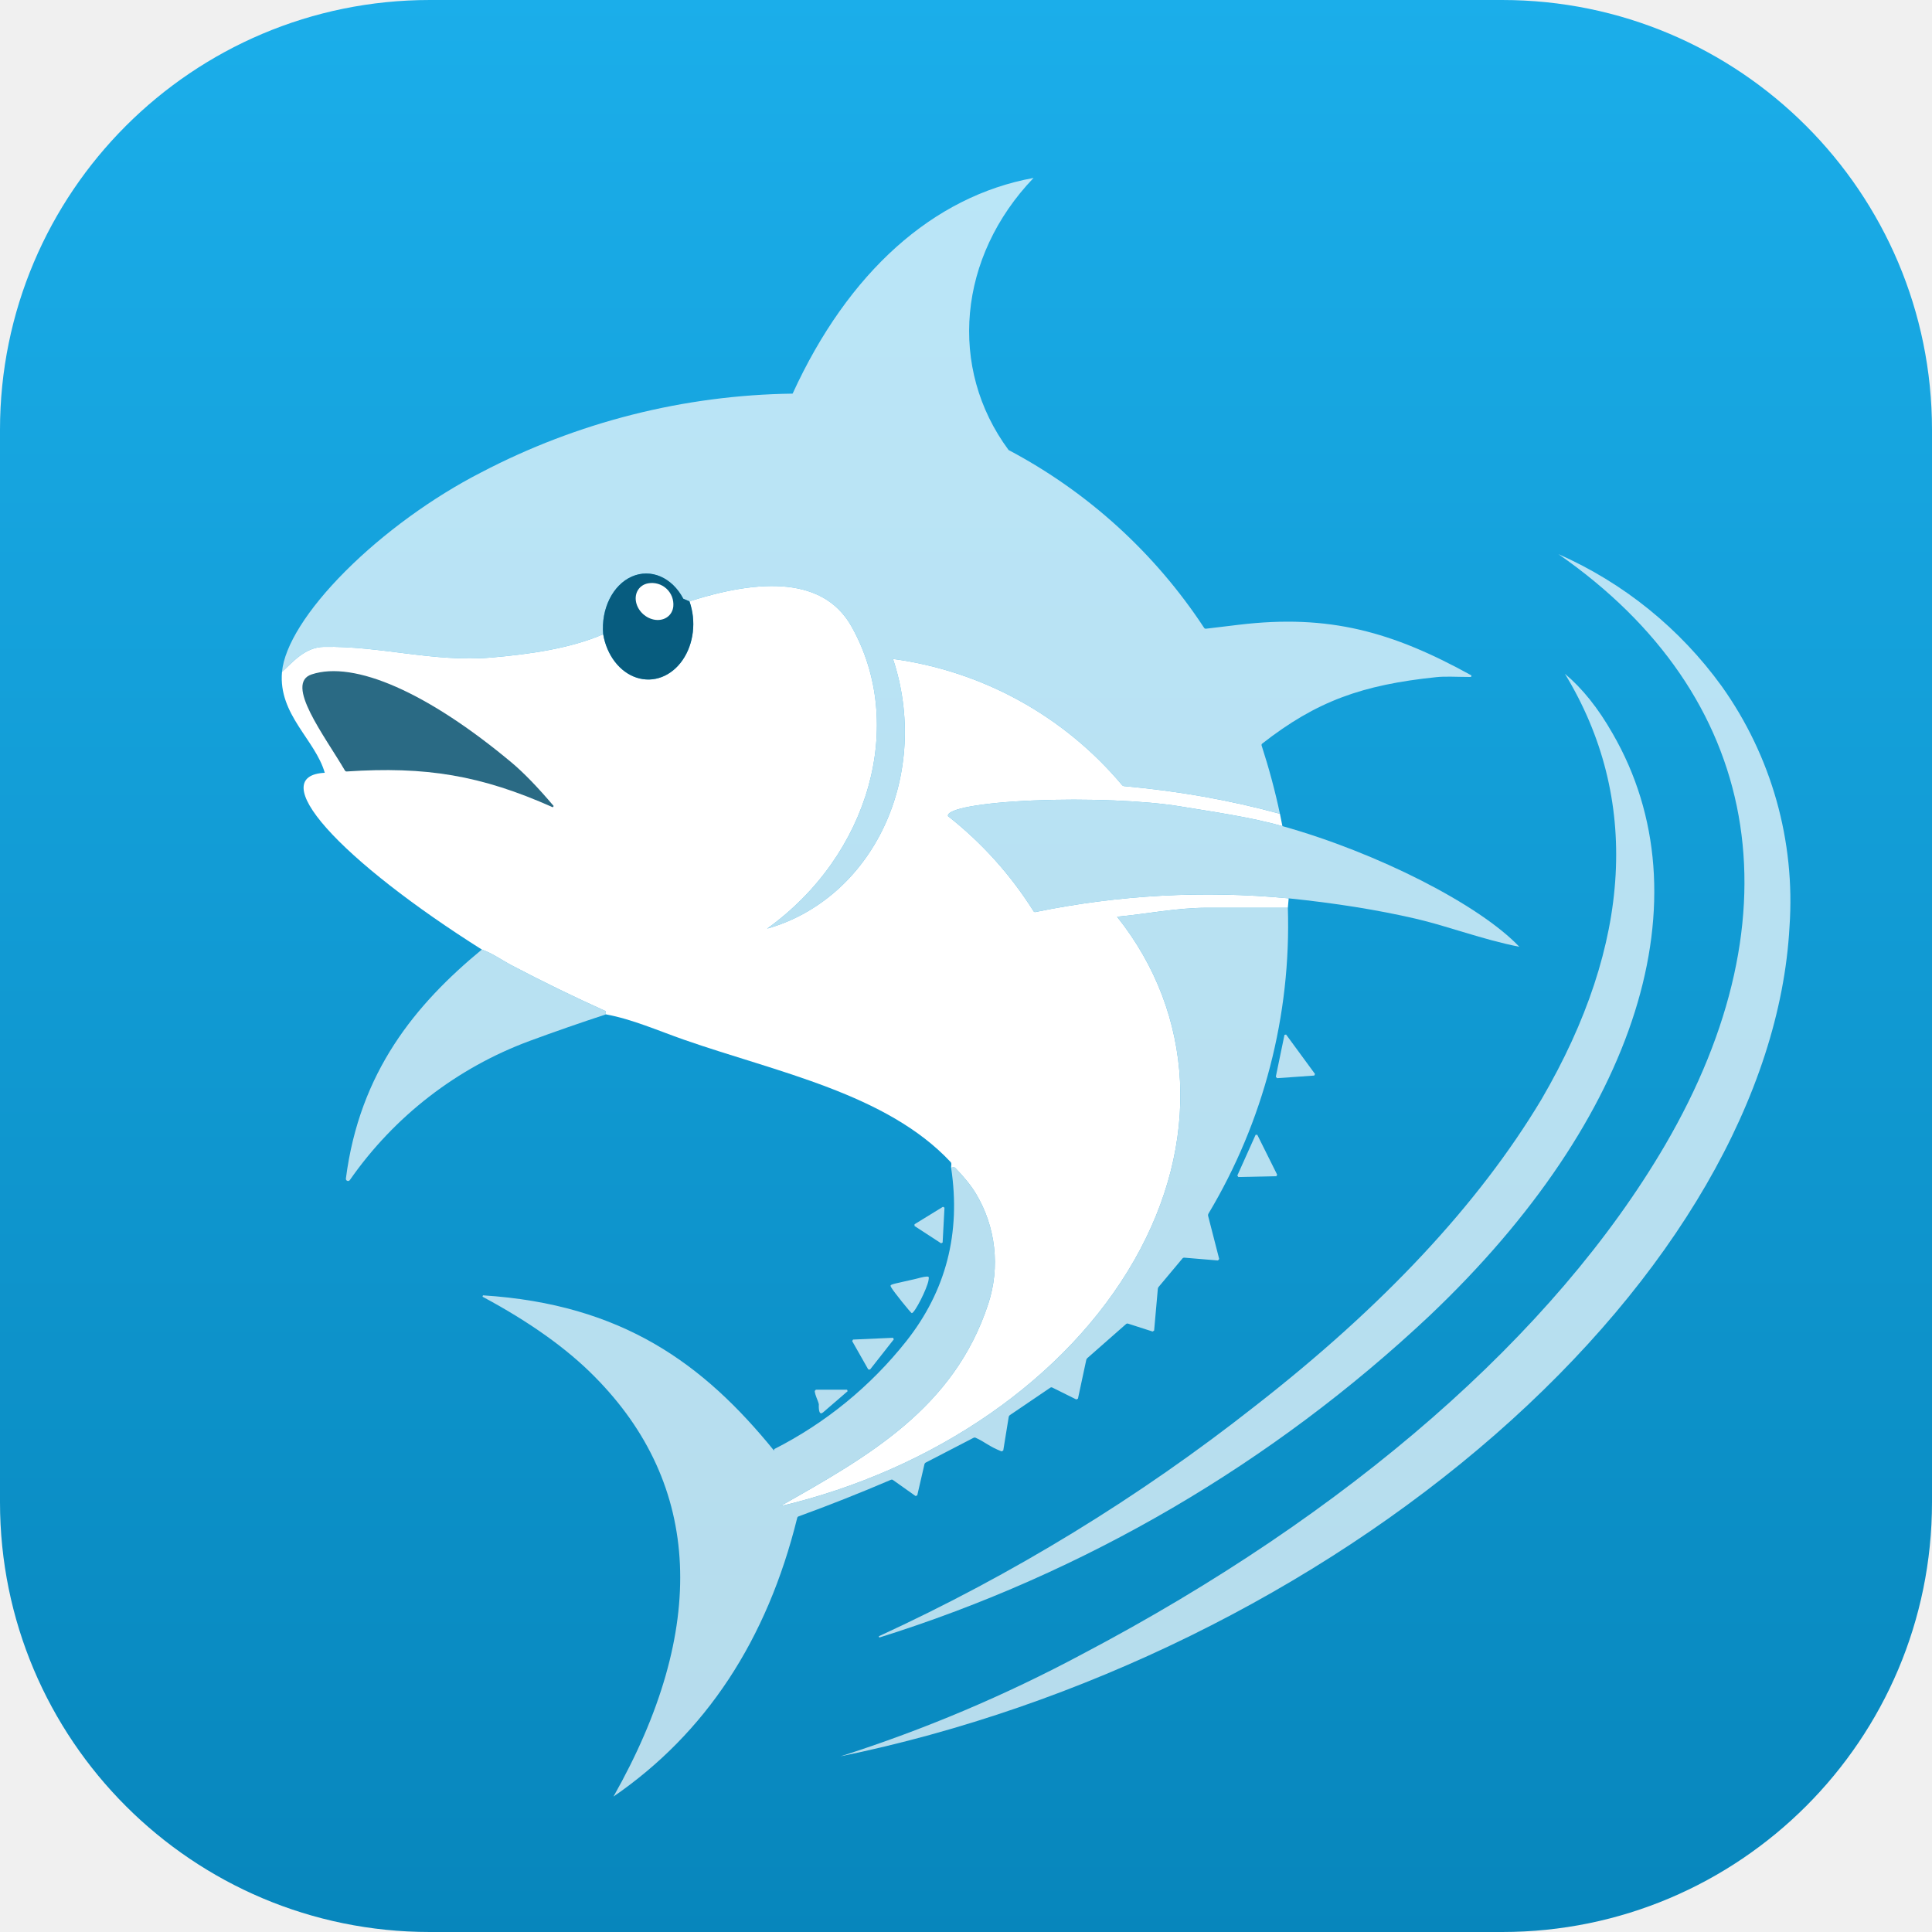
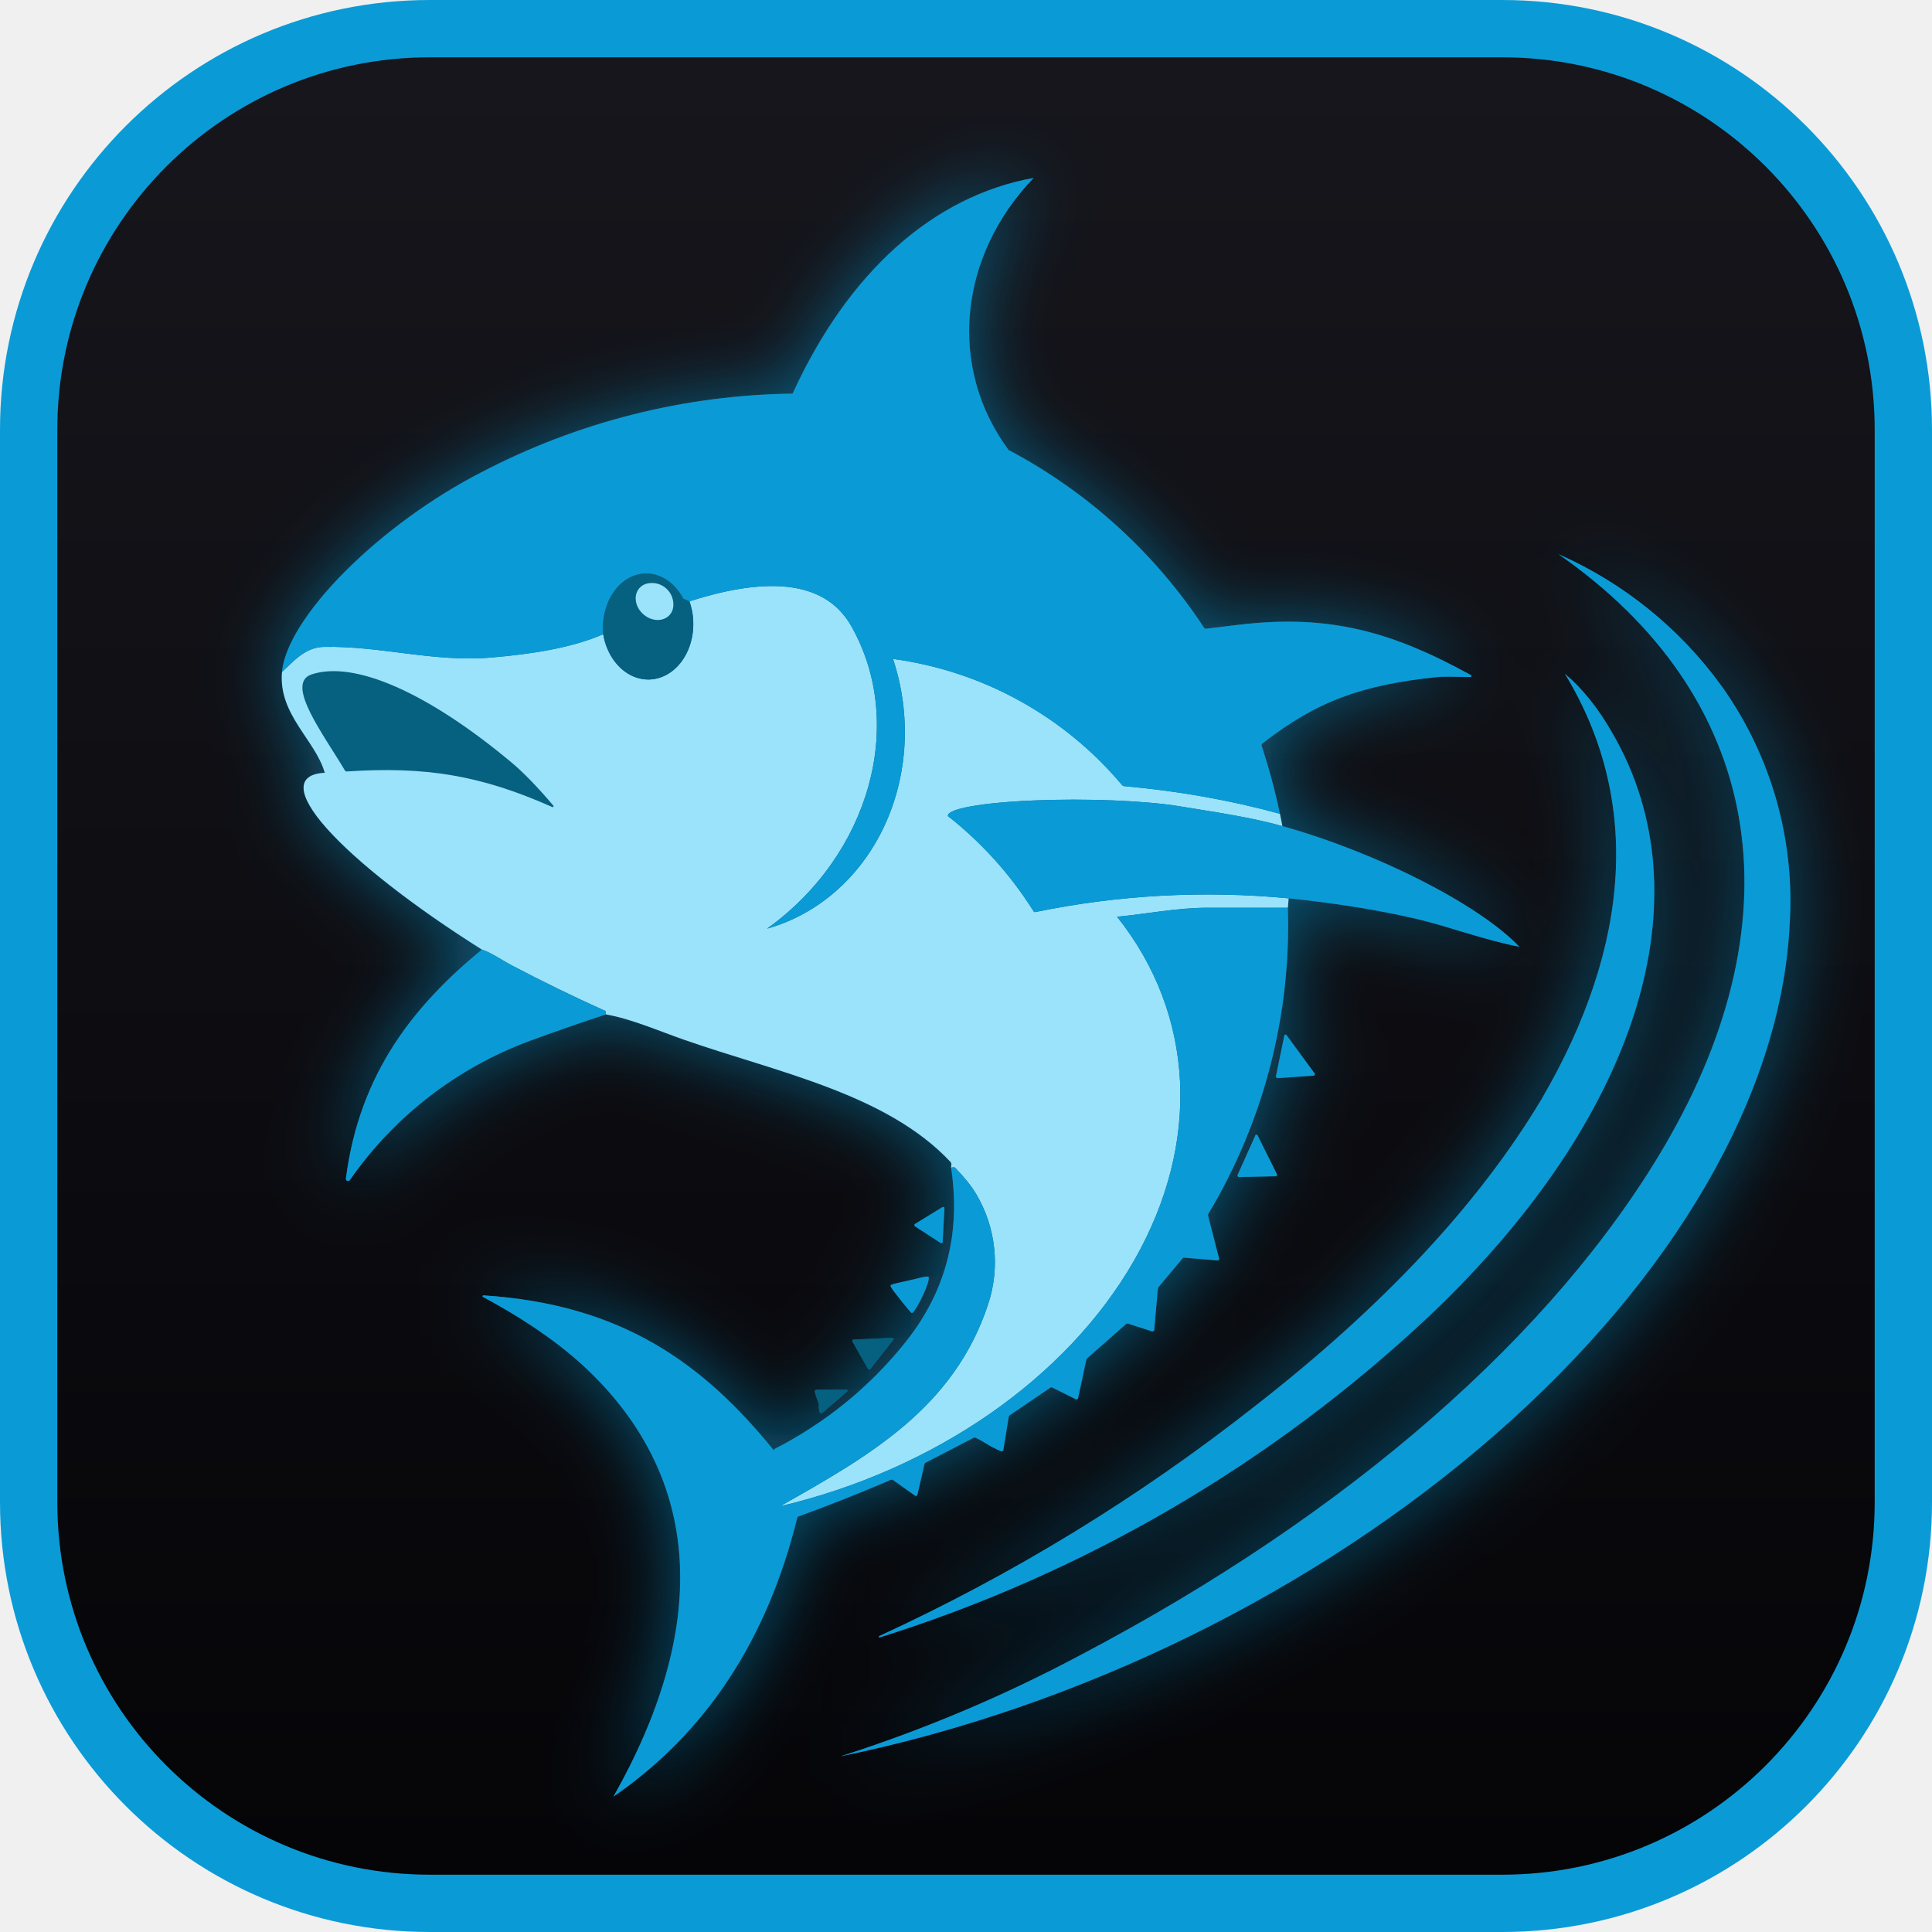
<svg xmlns="http://www.w3.org/2000/svg" viewBox="40 40 944 944">
  <defs>
    <linearGradient id="g" x1="0" y1="0" x2="0" y2="1">
-       <stop offset="0" stop-color="#1BAEEA" />
-       <stop offset="1" stop-color="#0786BC" />
+       <stop offset="0" stop-color="#16161C" />
+       <stop offset="1" stop-color="#050508" />
    </linearGradient>
+     <filter id="glow" x="-20%" y="-20%" width="140%" height="140%">
+       <feGaussianBlur stdDeviation="18" result="b" />
+       <feMerge>
+         <feMergeNode in="b" />
+         <feMergeNode in="SourceGraphic" />
+       </feMerge>
+     </filter>
  </defs>
-   <rect x="40" y="40" width="944" height="944" rx="210" fill="url(#g)" />
+   <rect x="40" y="40" width="944" height="944" rx="210" fill="#0A9BD6" />
+   <rect x="68" y="68" width="888" height="888" rx="182" fill="url(#g)" />
+   <svg x="116" y="92" width="860" height="860" viewBox="206.85 107.85 816.3 816.3" opacity="0.55" filter="url(#glow)">
+     <g>
+       <path d="M728.32,435.91 L729.47,441.63 C714.36,437.4 697.97,435.11 681.99,432.47 A60.26 7.65 0.23 0 0 574.37,436.99 A173.32 173.32 0 0 1 614.07,481.12 A0.81 0.81 0 0 0 614.92,481.48 A395.49 395.49 0 0 1 732.38,475.13 L732,479.5 L694.51,479.5 C680.53,479.5 666.44,482.39 652.79,483.66 A225.04 170.76 -14.59 0 1 496.51,757.07 C537.12,734.04 577.11,711.84 593.06,663.18 A61.91 61.91 0 0 0 587.43,612.25 Q584.18,606.78 577.76,600.15 A0.99 0.99 0 0 0 576.88,599.86 L575.82,600.04 L575.93,598.33 A1.19 1.19 0 0 0 575.61,597.44 C545.88,565.67 495.13,555.78 451.97,540.71 C440.01,536.53 427.91,531.16 415.74,528.94 L415.58,527.42 Q393.44,517.46 372,506.18 C367.49,503.8 362.98,500.53 358.18,498.88 A133.26 26.71 30.23 0 1 285.33,416.9 C280.96,401.6 263.75,389.89 265.5,370.15 C270.46,365.63 276.09,358.67 284.89,358.5 C311.38,357.99 335.83,365.74 362.64,363.44 C380.5,361.9 399.3,359.21 414.46,352.65 A26.07 21.12 88.34 1 0 454.47,337.39 Q512.75,318.7 529.72,349.21 A113.08 99.78 -37.65 0 1 490.49,489.18 A97.27 87.8 81.35 0 0 548.87,364.09 A168.04 168.04 0 0 1 655.15,422.64 A1.24 1.24 0 0 0 655.99,423.08 Q693.69,426.44 728.32,435.91 Z" fill="#0A9BD6" />
+       <path d="M371.97,412.14 Q380.39,419.2 391.5,432.31 L391.07,432.89 C357.75,418.01 332.11,413.86 295.51,416.29 A0.89 0.89 0 0 1 294.68,415.85 C285.21,399.69 266.54,375.48 279.24,371.27 A192.13 65.35 51.78 0 1 371.97,412.14 Z" fill="#0A9BD6" />
+     </g>
+     <path d="M454.47,337.39 L451.62,336.18 A25.71 20.36 88.25 0 0 414.46,352.65 C399.3,359.21 380.5,361.9 362.64,363.44 C335.83,365.74 311.38,357.99 284.89,358.5 C276.09,358.67 270.46,365.63 265.5,370.15 A95.47 33.74 -35.75 0 1 357.82,277.62 A320.72 320.72 0 0 1 502.32,241.05 A359.36 208.77 76.93 0 1 614.06,141.02 A117.77 103.74 -12.93 0 0 602.48,267.21 A246.11 246.11 0 0 1 693.17,349.69 A0.88 0.88 0 0 0 694.01,350.08 L709.25,348.25 C751.17,343.21 780.58,351.53 817.15,371.74 L816.96,372.47 C809.49,372.43 805.16,372.1 800.89,372.54 C766.52,376.11 745.35,383.62 720.1,403.37 A0.8 0.8 0 0 0 719.83,404.25 Q725.02,420.26 728.32,435.91 Q693.69,426.44 655.99,423.08 A1.24 1.24 0 0 1 655.15,422.64 A168.04 168.04 0 0 0 548.87,364.09 A97.27 87.8 81.35 0 1 490.49,489.18 A113.08 99.78 -37.65 0 0 529.72,349.21 Q512.75,318.7 454.47,337.39 Z" fill="#0A9BD6" />
+     <path d="M732,479.5 A260.39 260.39 0 0 1 695.15,621.41 A1.26 1.26 0 0 0 695.01,622.37 L700.16,642.41 L699.59,643.08 L683.98,641.78 A1.01 1.01 0 0 0 683.12,642.14 L672.06,655.35 A1.57 1.57 0 0 0 671.7,656.22 L669.98,675.58 L669.29,676.04 L657.88,672.37 A0.94 0.94 0 0 0 656.97,672.56 L638.99,688.37 A1.55 1.55 0 0 0 638.5,689.21 L634.65,707.17 L633.88,707.54 L622.75,702.01 A0.9 0.9 0 0 0 621.84,702.07 L603.05,714.82 A1.2 1.2 0 0 0 602.54,715.62 L600.01,731.2 L599.25,731.63 C593.33,729.3 591.49,727.22 587.17,725.29 A1.07 1.07 0 0 0 586.24,725.32 L564.04,736.82 A1.13 1.13 0 0 0 563.46,737.57 L560.12,752.02 L559.33,752.32 L548.85,744.89 A0.95 0.95 0 0 0 547.93,744.79 Q526.41,754.01 505.07,761.77 A0.99 0.99 0 0 0 504.45,762.46 Q483.44,847.52 419.23,891.72 A1358.95 408.25 -17.83 0 0 410.5,696.97 Q391.22,677.41 358.51,659.89 L358.69,659.25 C423.46,663.36 461.1,691.12 493.69,731.25 L493.81,730.55 A184.87 184.87 0 0 0 555.03,680.52 Q582.71,645.49 575.82,600.04 L576.88,599.86 A0.99 0.99 0 0 1 577.76,600.15 Q584.18,606.78 587.43,612.25 A61.91 61.91 0 0 1 593.06,663.18 C577.11,711.84 537.12,734.04 496.51,757.07 A225.04 170.76 -14.59 0 0 652.79,483.66 C666.44,482.39 680.53,479.5 694.51,479.5 Z" fill="#0A9BD6" />
+     <path d="M857.5,315.5 A186.34 186.34 0 0 1 933.25,376.8 A171.66 171.66 0 0 1 964.66,488.25 A432.35 267.81 -24.26 0 1 524.5,873.06 A666.96 666.96 0 0 0 636.75,825.59 A646.99 360.55 -15.23 0 0 906.85,589.75 A604.59 316.56 -16.93 0 0 857.5,315.5 Z" fill="#0A9BD6" />
+     <path d="M860.5,371 Q872.66,381.17 882.61,398.67 A439.68 249.4 -20.44 0 1 797.75,668.67 A660.74 660.74 0 0 1 542.51,817.96 L542.29,817.36 A867.78 867.78 0 0 0 716.61,710.74 Q805.97,641.21 849.61,568.37 A1151.82 423.7 -13 0 0 860.5,371 Z" fill="#0A9BD6" />
+     <path d="M729.47,441.63 A97.41 25.38 22.01 0 1 839.36,497.6 C822.14,494.21 806.12,487.99 791.11,484.53 Q764.74,478.44 732.38,475.13 A395.49 395.49 0 0 0 614.92,481.48 A0.81 0.81 0 0 1 614.07,481.12 A173.32 173.32 0 0 0 574.37,436.99 A60.26 7.65 0.23 0 1 681.99,432.47 C697.97,435.11 714.36,437.4 729.47,441.63 Z" fill="#0A9BD6" />
+     <path d="M415.74,528.94 Q397.65,534.88 380.43,541.23 A176.02 176.02 0 0 0 296.96,605.79 A1.01 1.01 0 0 1 295.13,605.08 C301.5,555.59 327.41,524.27 358.18,498.88 C362.98,500.53 367.49,503.8 372,506.18 Q393.44,517.46 415.58,527.42 Z" fill="#0A9BD6" />
+     <g>
+       <path d="M454.47,337.39 A26.07 21.12 88.34 1 1 414.46,352.65 A25.71 20.36 88.25 0 1 451.62,336.18 Z" fill="#0A9BD6" />
+       <path d="M435.25,329.04 A9.96 9.96 0 0 1 446.98,339.75 A9.37 7.88 41.6 1 1 435.25,329.04 Z" fill="#0A9BD6" />
+     </g>
+     <path d="M731.18,538.3 L744.59,556.59 L744.25,557.32 L727,558.54 L726.41,557.87 L730.43,538.46 L731.18,538.3 Z" fill="#0A9BD6" />
+     <path d="M717.82,584.79 L727.05,603.32 L726.64,604 L709.03,604.37 L708.57,603.68 L717.04,584.81 L717.82,584.79 Z" fill="#0A9BD6" />
+     <path d="M564.44,650.55 C565.53,650.5 565.61,650.65 565.35,652.24 C564.72,656.12 558.93,667.5 557.59,667.5 C557.15,667.5 549.12,657.48 548.12,655.69 C547.34,654.27 547.1,654.39 554.25,652.79 C557.86,651.98 559.82,651.57 561.75,651.02 C562.58,650.79 563.79,650.58 564.44,650.55 Z" fill="#0A9BD6" />
+     <path d="M549.25,679.65 L538.22,693.67 L537.39,693.61 L529.94,680.48 L530.33,679.76 L548.88,678.94 L549.25,679.65 Z" fill="#0A9BD6" />
+     <path d="M572.75,618.6 L571.89,634.76 L571.18,635.12 L558.85,627.09 L558.86,626.28 L572.05,618.18 L572.75,618.6 Z" fill="#0A9BD6" />
+     <path d="M513.11,703.01 L527.57,703.01 L527.83,703.71 L516.48,713.5 C514.04,715.61 514.5,709.89 514.47,709.75 C514.02,707.77 512.84,706.02 512.56,703.62 L513.11,703.01 Z" fill="#0A9BD6" />
+   </svg>
  <svg x="116" y="92" width="860" height="860" viewBox="206.85 107.85 816.3 816.3">
    <g>
-       <path d="M728.32,435.91 L729.47,441.63 C714.36,437.4 697.97,435.11 681.99,432.47 A60.26 7.65 0.23 0 0 574.37,436.99 A173.32 173.32 0 0 1 614.07,481.12 A0.81 0.81 0 0 0 614.92,481.48 A395.49 395.49 0 0 1 732.38,475.13 L732,479.5 L694.51,479.5 C680.53,479.5 666.44,482.39 652.79,483.66 A225.04 170.76 -14.59 0 1 496.51,757.07 C537.12,734.04 577.11,711.84 593.06,663.18 A61.91 61.91 0 0 0 587.43,612.25 Q584.18,606.78 577.76,600.15 A0.99 0.99 0 0 0 576.88,599.86 L575.82,600.04 L575.93,598.33 A1.19 1.19 0 0 0 575.61,597.44 C545.88,565.67 495.13,555.78 451.97,540.71 C440.01,536.53 427.91,531.16 415.74,528.94 L415.58,527.42 Q393.44,517.46 372,506.18 C367.49,503.8 362.98,500.53 358.18,498.88 A133.26 26.71 30.23 0 1 285.33,416.9 C280.96,401.6 263.75,389.89 265.5,370.15 C270.46,365.63 276.09,358.67 284.89,358.5 C311.38,357.99 335.83,365.74 362.64,363.44 C380.5,361.9 399.3,359.21 414.46,352.65 A26.07 21.12 88.34 1 0 454.47,337.39 Q512.75,318.7 529.72,349.21 A113.08 99.78 -37.65 0 1 490.49,489.18 A97.27 87.8 81.35 0 0 548.87,364.09 A168.04 168.04 0 0 1 655.15,422.64 A1.24 1.24 0 0 0 655.99,423.08 Q693.69,426.44 728.32,435.91 Z" fill="#fff" fill-opacity="1" />
-       <path d="M371.97,412.14 Q380.39,419.2 391.5,432.31 L391.07,432.89 C357.75,418.01 332.11,413.86 295.51,416.29 A0.89 0.89 0 0 1 294.68,415.85 C285.21,399.69 266.54,375.48 279.24,371.27 A192.13 65.35 51.78 0 1 371.97,412.14 Z" fill="#05506F" fill-opacity="0.85" />
+       <path d="M728.32,435.91 L729.47,441.63 C714.36,437.4 697.97,435.11 681.99,432.47 A60.26 7.65 0.23 0 0 574.37,436.99 A173.32 173.32 0 0 1 614.07,481.12 A0.81 0.81 0 0 0 614.92,481.48 A395.49 395.49 0 0 1 732.38,475.13 L732,479.5 L694.51,479.5 C680.53,479.5 666.44,482.39 652.79,483.66 A225.04 170.76 -14.59 0 1 496.51,757.07 C537.12,734.04 577.11,711.84 593.06,663.18 A61.91 61.91 0 0 0 587.43,612.25 Q584.18,606.78 577.76,600.15 A0.99 0.99 0 0 0 576.88,599.86 L575.82,600.04 L575.93,598.33 A1.19 1.19 0 0 0 575.61,597.44 C545.88,565.67 495.13,555.78 451.97,540.71 C440.01,536.53 427.91,531.16 415.74,528.94 L415.58,527.42 Q393.44,517.46 372,506.18 C367.49,503.8 362.98,500.53 358.18,498.88 A133.26 26.71 30.23 0 1 285.33,416.9 C280.96,401.6 263.75,389.89 265.5,370.15 C270.46,365.63 276.09,358.67 284.89,358.5 C311.38,357.99 335.83,365.74 362.64,363.44 C380.5,361.9 399.3,359.21 414.46,352.65 A26.07 21.12 88.34 1 0 454.47,337.39 Q512.75,318.7 529.72,349.21 A113.08 99.78 -37.65 0 1 490.49,489.18 A97.27 87.8 81.35 0 0 548.87,364.09 A168.04 168.04 0 0 1 655.15,422.64 A1.24 1.24 0 0 0 655.99,423.08 Q693.69,426.44 728.32,435.91 Z" fill="#9BE3FA" />
+       <path d="M371.97,412.14 Q380.39,419.2 391.5,432.31 L391.07,432.89 C357.75,418.01 332.11,413.86 295.51,416.29 A0.89 0.89 0 0 1 294.68,415.85 C285.21,399.69 266.54,375.48 279.24,371.27 A192.13 65.35 51.78 0 1 371.97,412.14 Z" fill="#06607F" />
    </g>
-     <path d="M454.47,337.39 L451.62,336.18 A25.71 20.36 88.25 0 0 414.46,352.65 C399.3,359.21 380.5,361.9 362.64,363.44 C335.83,365.74 311.38,357.99 284.89,358.5 C276.09,358.67 270.46,365.63 265.5,370.15 A95.47 33.74 -35.75 0 1 357.82,277.62 A320.72 320.72 0 0 1 502.32,241.05 A359.36 208.77 76.93 0 1 614.06,141.02 A117.77 103.74 -12.93 0 0 602.48,267.21 A246.11 246.11 0 0 1 693.17,349.69 A0.88 0.88 0 0 0 694.01,350.08 L709.25,348.25 C751.17,343.21 780.58,351.53 817.15,371.74 L816.96,372.47 C809.49,372.43 805.16,372.1 800.89,372.54 C766.52,376.11 745.35,383.62 720.1,403.37 A0.8 0.8 0 0 0 719.83,404.25 Q725.02,420.26 728.32,435.91 Q693.69,426.44 655.99,423.08 A1.24 1.24 0 0 1 655.15,422.64 A168.04 168.04 0 0 0 548.87,364.09 A97.27 87.8 81.35 0 1 490.49,489.18 A113.08 99.78 -37.65 0 0 529.72,349.21 Q512.75,318.7 454.47,337.39 Z" fill="#fff" fill-opacity="0.7" />
-     <path d="M732,479.5 A260.39 260.39 0 0 1 695.15,621.41 A1.26 1.26 0 0 0 695.01,622.37 L700.16,642.41 L699.59,643.08 L683.98,641.78 A1.01 1.01 0 0 0 683.12,642.14 L672.06,655.35 A1.57 1.57 0 0 0 671.7,656.22 L669.98,675.58 L669.29,676.04 L657.88,672.37 A0.94 0.94 0 0 0 656.97,672.56 L638.99,688.37 A1.55 1.55 0 0 0 638.5,689.21 L634.65,707.17 L633.88,707.54 L622.75,702.01 A0.9 0.9 0 0 0 621.84,702.07 L603.05,714.82 A1.2 1.2 0 0 0 602.54,715.62 L600.01,731.2 L599.25,731.63 C593.33,729.3 591.49,727.22 587.17,725.29 A1.07 1.07 0 0 0 586.24,725.32 L564.04,736.82 A1.13 1.13 0 0 0 563.46,737.57 L560.12,752.02 L559.33,752.32 L548.85,744.89 A0.95 0.95 0 0 0 547.93,744.79 Q526.41,754.01 505.07,761.77 A0.99 0.99 0 0 0 504.45,762.46 Q483.44,847.52 419.23,891.72 A1358.95 408.25 -17.83 0 0 410.5,696.97 Q391.22,677.41 358.51,659.89 L358.69,659.25 C423.46,663.36 461.1,691.12 493.69,731.25 L493.81,730.55 A184.87 184.87 0 0 0 555.03,680.52 Q582.71,645.49 575.82,600.04 L576.88,599.86 A0.99 0.99 0 0 1 577.76,600.15 Q584.18,606.78 587.43,612.25 A61.91 61.91 0 0 1 593.06,663.18 C577.11,711.84 537.12,734.04 496.51,757.07 A225.04 170.76 -14.59 0 0 652.79,483.66 C666.44,482.39 680.53,479.5 694.51,479.5 Z" fill="#fff" fill-opacity="0.7" />
-     <path d="M857.5,315.5 A186.34 186.34 0 0 1 933.25,376.8 A171.66 171.66 0 0 1 964.66,488.25 A432.35 267.81 -24.26 0 1 524.5,873.06 A666.96 666.96 0 0 0 636.75,825.59 A646.99 360.55 -15.23 0 0 906.85,589.75 A604.59 316.56 -16.93 0 0 857.5,315.5 Z" fill="#fff" fill-opacity="0.7" />
-     <path d="M860.5,371 Q872.66,381.17 882.61,398.67 A439.68 249.4 -20.44 0 1 797.75,668.67 A660.74 660.74 0 0 1 542.51,817.96 L542.29,817.36 A867.78 867.78 0 0 0 716.61,710.74 Q805.97,641.21 849.61,568.37 A1151.82 423.7 -13 0 0 860.5,371 Z" fill="#fff" fill-opacity="0.7" />
-     <path d="M729.47,441.63 A97.41 25.38 22.01 0 1 839.36,497.6 C822.14,494.21 806.12,487.99 791.11,484.53 Q764.74,478.44 732.38,475.13 A395.49 395.49 0 0 0 614.92,481.48 A0.81 0.81 0 0 1 614.07,481.12 A173.32 173.32 0 0 0 574.37,436.99 A60.26 7.65 0.23 0 1 681.99,432.47 C697.97,435.11 714.36,437.4 729.47,441.63 Z" fill="#fff" fill-opacity="0.7" />
-     <path d="M415.74,528.94 Q397.65,534.88 380.43,541.23 A176.02 176.02 0 0 0 296.96,605.79 A1.01 1.01 0 0 1 295.13,605.08 C301.5,555.59 327.41,524.27 358.18,498.88 C362.98,500.53 367.49,503.8 372,506.18 Q393.44,517.46 415.58,527.42 Z" fill="#fff" fill-opacity="0.7" />
+     <path d="M454.47,337.39 L451.62,336.18 A25.71 20.36 88.25 0 0 414.46,352.65 C399.3,359.21 380.5,361.9 362.64,363.44 C335.83,365.74 311.38,357.99 284.89,358.5 C276.09,358.67 270.46,365.63 265.5,370.15 A95.47 33.74 -35.75 0 1 357.82,277.62 A320.72 320.72 0 0 1 502.32,241.05 A359.36 208.77 76.93 0 1 614.06,141.02 A117.77 103.74 -12.93 0 0 602.48,267.21 A246.11 246.11 0 0 1 693.17,349.69 A0.88 0.88 0 0 0 694.01,350.08 L709.25,348.25 C751.17,343.21 780.58,351.53 817.15,371.74 L816.96,372.47 C809.49,372.43 805.16,372.1 800.89,372.54 C766.52,376.11 745.35,383.62 720.1,403.37 A0.8 0.8 0 0 0 719.83,404.25 Q725.02,420.26 728.32,435.91 Q693.69,426.44 655.99,423.08 A1.24 1.24 0 0 1 655.15,422.64 A168.04 168.04 0 0 0 548.87,364.09 A97.27 87.8 81.35 0 1 490.49,489.18 A113.08 99.78 -37.65 0 0 529.72,349.21 Q512.75,318.7 454.47,337.39 Z" fill="#0A9BD6" />
+     <path d="M732,479.5 A260.39 260.39 0 0 1 695.15,621.41 A1.26 1.26 0 0 0 695.01,622.37 L700.16,642.41 L699.59,643.08 L683.98,641.78 A1.01 1.01 0 0 0 683.12,642.14 L672.06,655.35 A1.57 1.57 0 0 0 671.7,656.22 L669.98,675.58 L669.29,676.04 L657.88,672.37 A0.94 0.94 0 0 0 656.97,672.56 L638.99,688.37 A1.55 1.55 0 0 0 638.5,689.21 L634.65,707.17 L633.88,707.54 L622.75,702.01 A0.9 0.9 0 0 0 621.84,702.07 L603.05,714.82 A1.2 1.2 0 0 0 602.54,715.62 L600.01,731.2 L599.25,731.63 C593.33,729.3 591.49,727.22 587.17,725.29 A1.07 1.07 0 0 0 586.24,725.32 L564.04,736.82 A1.13 1.13 0 0 0 563.46,737.57 L560.12,752.02 L559.33,752.32 L548.85,744.89 A0.95 0.95 0 0 0 547.93,744.79 Q526.41,754.01 505.07,761.77 A0.99 0.99 0 0 0 504.45,762.46 Q483.44,847.52 419.23,891.72 A1358.95 408.25 -17.83 0 0 410.5,696.97 Q391.22,677.41 358.51,659.89 L358.69,659.25 C423.46,663.36 461.1,691.12 493.69,731.25 L493.81,730.55 A184.87 184.87 0 0 0 555.03,680.52 Q582.71,645.49 575.82,600.04 L576.88,599.86 A0.99 0.99 0 0 1 577.76,600.15 Q584.18,606.78 587.43,612.25 A61.91 61.91 0 0 1 593.06,663.18 C577.11,711.84 537.12,734.04 496.51,757.07 A225.04 170.76 -14.59 0 0 652.79,483.66 C666.44,482.39 680.53,479.5 694.51,479.5 Z" fill="#0A9BD6" />
+     <path d="M857.5,315.5 A186.34 186.34 0 0 1 933.25,376.8 A171.66 171.66 0 0 1 964.66,488.25 A432.35 267.81 -24.26 0 1 524.5,873.06 A666.96 666.96 0 0 0 636.75,825.59 A646.99 360.55 -15.23 0 0 906.85,589.75 A604.59 316.56 -16.93 0 0 857.5,315.5 Z" fill="#0A9BD6" />
+     <path d="M860.5,371 Q872.66,381.17 882.61,398.67 A439.68 249.4 -20.44 0 1 797.75,668.67 A660.74 660.74 0 0 1 542.51,817.96 L542.29,817.36 A867.78 867.78 0 0 0 716.61,710.74 Q805.97,641.21 849.61,568.37 A1151.82 423.7 -13 0 0 860.5,371 Z" fill="#0A9BD6" />
+     <path d="M729.47,441.63 A97.41 25.38 22.01 0 1 839.36,497.6 C822.14,494.21 806.12,487.99 791.11,484.53 Q764.74,478.44 732.38,475.13 A395.49 395.49 0 0 0 614.92,481.48 A0.81 0.81 0 0 1 614.07,481.12 A173.32 173.32 0 0 0 574.37,436.99 A60.26 7.65 0.23 0 1 681.99,432.47 C697.97,435.11 714.36,437.4 729.47,441.63 Z" fill="#0A9BD6" />
+     <path d="M415.74,528.94 Q397.65,534.88 380.43,541.23 A176.02 176.02 0 0 0 296.96,605.79 A1.01 1.01 0 0 1 295.13,605.08 C301.5,555.59 327.41,524.27 358.18,498.88 C362.98,500.53 367.49,503.8 372,506.18 Q393.44,517.46 415.58,527.42 Z" fill="#0A9BD6" />
    <g>
-       <path d="M454.47,337.39 A26.07 21.12 88.34 1 1 414.46,352.65 A25.71 20.36 88.25 0 1 451.62,336.18 Z" fill="#05506F" fill-opacity="0.85" />
-       <path d="M435.25,329.04 A9.96 9.96 0 0 1 446.98,339.75 A9.37 7.88 41.6 1 1 435.25,329.04 Z" fill="#fff" fill-opacity="1" />
+       <path d="M454.47,337.39 A26.07 21.12 88.34 1 1 414.46,352.65 A25.71 20.36 88.25 0 1 451.62,336.18 Z" fill="#06607F" />
+       <path d="M435.25,329.04 A9.96 9.96 0 0 1 446.98,339.75 A9.37 7.88 41.6 1 1 435.25,329.04 Z" fill="#9BE3FA" />
    </g>
-     <path d="M731.18,538.3 L744.59,556.59 L744.25,557.32 L727,558.54 L726.41,557.87 L730.43,538.46 L731.18,538.3 Z" fill="#fff" fill-opacity="0.7" />
-     <path d="M717.82,584.79 L727.05,603.32 L726.64,604 L709.03,604.37 L708.57,603.68 L717.04,584.81 L717.82,584.79 Z" fill="#fff" fill-opacity="0.7" />
-     <path d="M564.44,650.55 C565.53,650.5 565.61,650.65 565.35,652.24 C564.72,656.12 558.93,667.5 557.59,667.5 C557.15,667.5 549.12,657.48 548.12,655.69 C547.34,654.27 547.1,654.39 554.25,652.79 C557.86,651.98 559.82,651.57 561.75,651.02 C562.58,650.79 563.79,650.58 564.44,650.55 Z" fill="#fff" fill-opacity="0.7" />
-     <path d="M549.25,679.65 L538.22,693.67 L537.39,693.61 L529.94,680.48 L530.33,679.76 L548.88,678.94 L549.25,679.65 Z" fill="#fff" fill-opacity="0.7" />
-     <path d="M572.75,618.6 L571.89,634.76 L571.18,635.12 L558.85,627.09 L558.86,626.28 L572.05,618.18 L572.75,618.6 Z" fill="#fff" fill-opacity="0.7" />
-     <path d="M513.11,703.01 L527.57,703.01 L527.83,703.71 L516.48,713.5 C514.04,715.61 514.5,709.89 514.47,709.75 C514.02,707.77 512.84,706.02 512.56,703.62 L513.11,703.01 Z" fill="#fff" fill-opacity="0.7" />
+     <path d="M731.18,538.3 L744.59,556.59 L744.25,557.32 L727,558.54 L726.41,557.87 L730.43,538.46 L731.18,538.3 Z" fill="#0A9BD6" />
+     <path d="M717.82,584.79 L727.05,603.32 L726.64,604 L709.03,604.37 L708.57,603.68 L717.04,584.81 L717.82,584.79 Z" fill="#0A9BD6" />
+     <path d="M564.44,650.55 C565.53,650.5 565.61,650.65 565.35,652.24 C564.72,656.12 558.93,667.5 557.59,667.5 C557.15,667.5 549.12,657.48 548.12,655.69 C547.34,654.27 547.1,654.39 554.25,652.79 C557.86,651.98 559.82,651.57 561.75,651.02 C562.58,650.79 563.79,650.58 564.44,650.55 Z" fill="#0A9BD6" />
+     <path d="M549.25,679.65 L538.22,693.67 L537.39,693.61 L529.94,680.48 L530.33,679.76 L548.88,678.94 L549.25,679.65 Z" fill="#06607F" />
+     <path d="M572.75,618.6 L571.89,634.76 L571.18,635.12 L558.85,627.09 L558.86,626.28 L572.05,618.18 L572.75,618.6 Z" fill="#0A9BD6" />
+     <path d="M513.11,703.01 L527.57,703.01 L527.83,703.71 L516.48,713.5 C514.04,715.61 514.5,709.89 514.47,709.75 C514.02,707.77 512.84,706.02 512.56,703.62 L513.11,703.01 Z" fill="#06607F" />
  </svg>
</svg>
